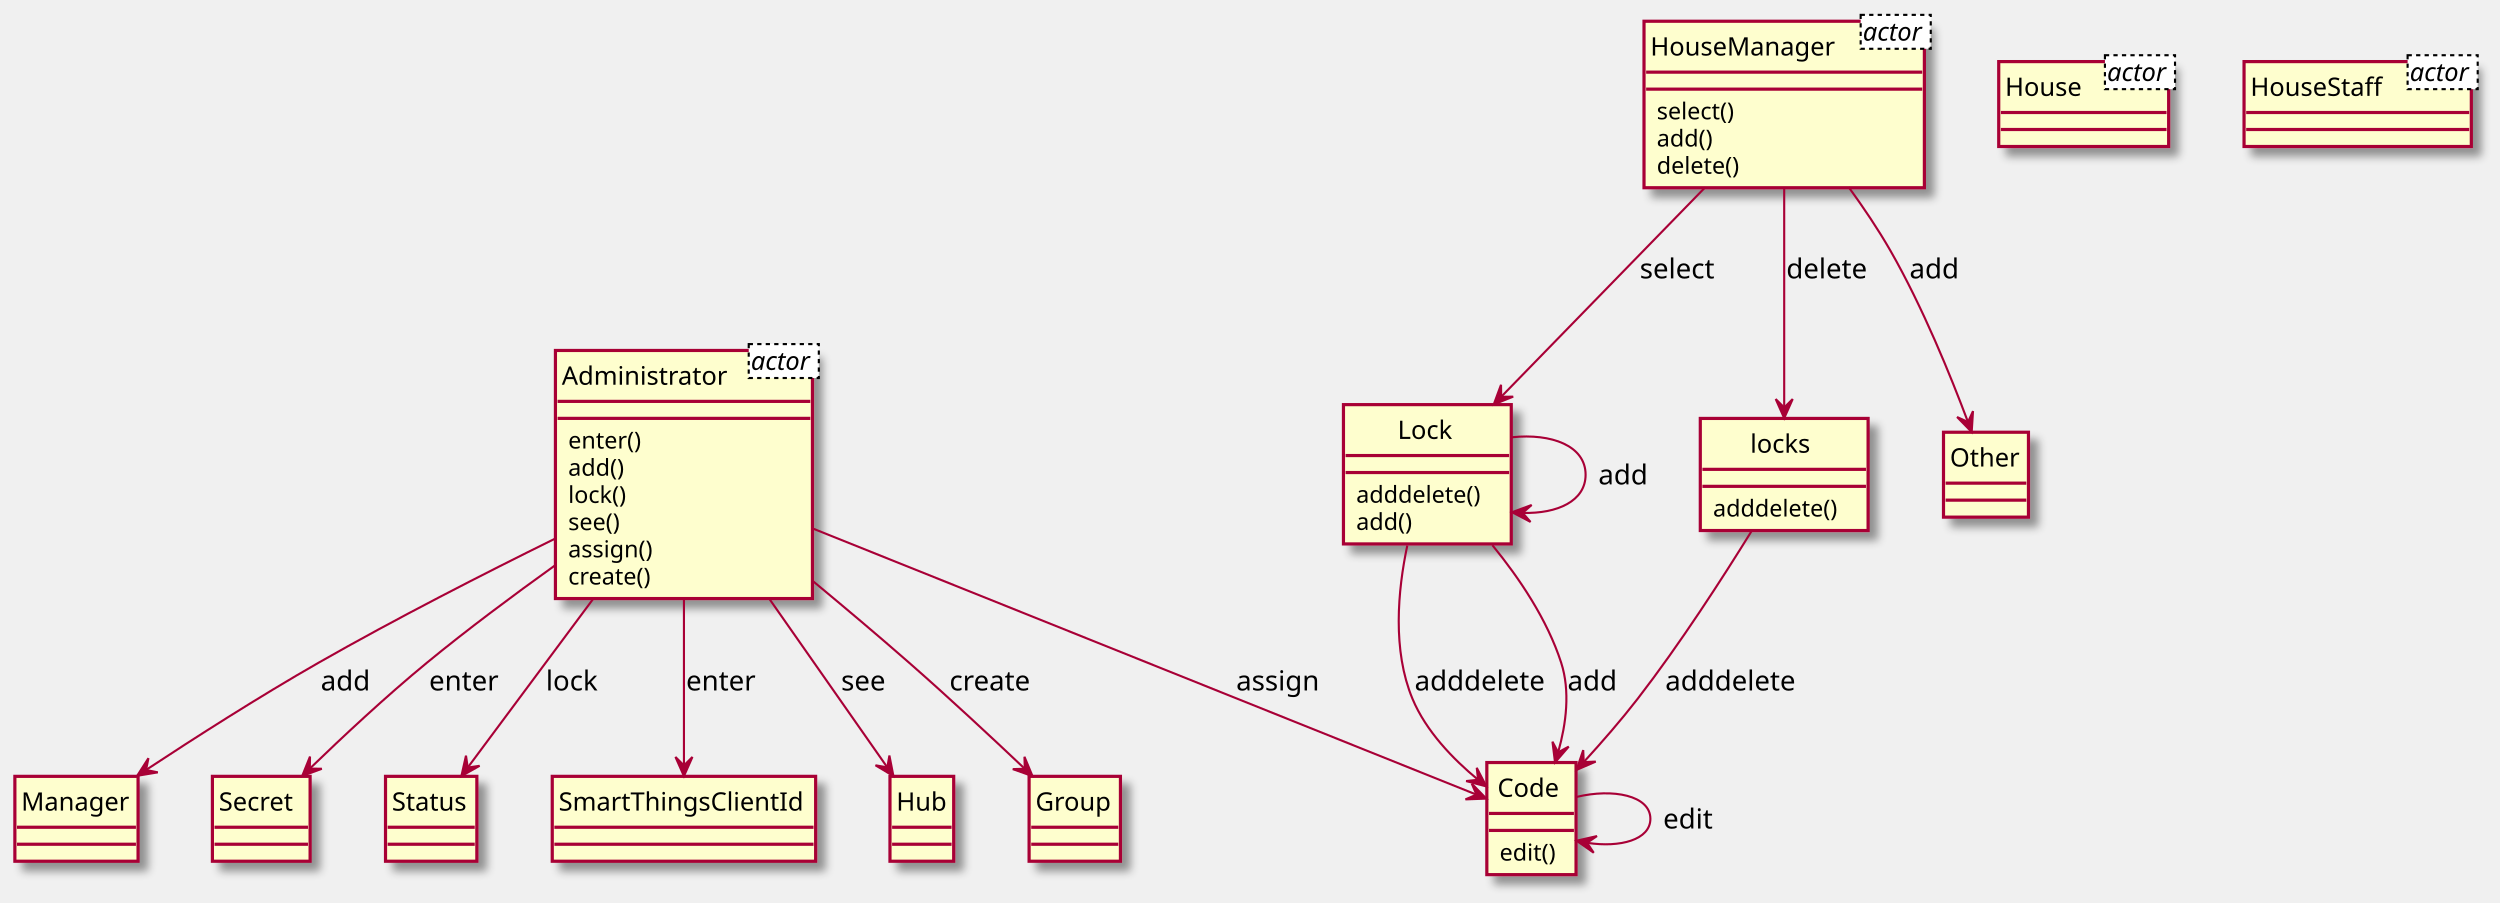
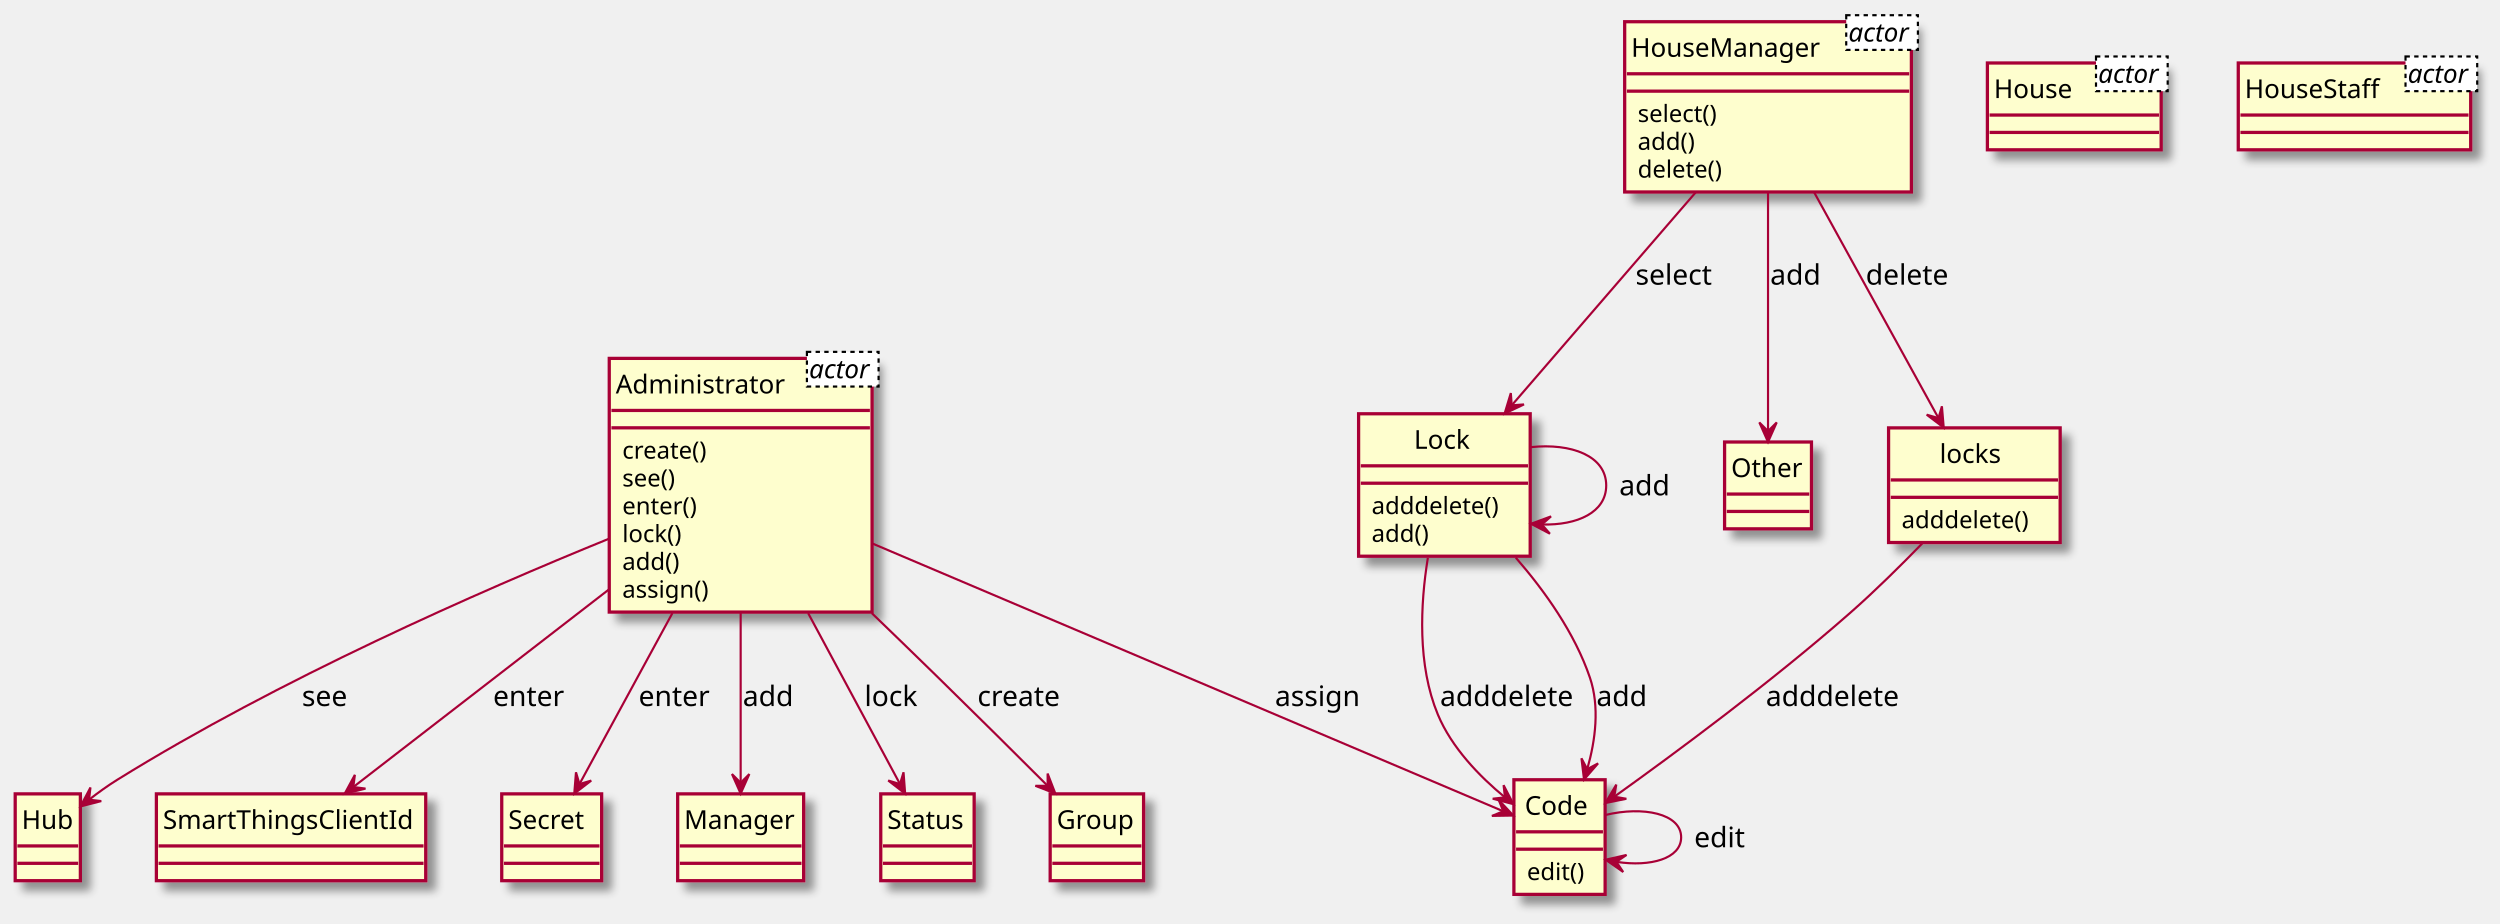
- <svg xmlns="http://www.w3.org/2000/svg" contentScriptType="application/ecmascript" contentStyleType="text/css" height="425px" preserveAspectRatio="none" style="width:1177px;height:425px;background:#FFFFFF;" version="1.1" viewBox="0 0 1177 425" width="1177px" zoomAndPan="magnify">
+ <svg xmlns="http://www.w3.org/2000/svg" contentScriptType="application/ecmascript" contentStyleType="text/css" height="425px" preserveAspectRatio="none" style="width:1151px;height:425px;background:#FFFFFF;" version="1.1" viewBox="0 0 1151 425" width="1151px" zoomAndPan="magnify">
  <defs>
-     <filter height="300%" id="f1aiddubmjbvpf" width="300%" x="-1" y="-1">
+     <filter height="300%" id="fv58nr7xwx0ih" width="300%" x="-1" y="-1">
      <feGaussianBlur result="blurOut" stdDeviation="2.0" />
      <feColorMatrix in="blurOut" result="blurOut2" type="matrix" values="0 0 0 0 0 0 0 0 0 0 0 0 0 0 0 0 0 0 .4 0" />
      <feOffset dx="4.0" dy="4.0" in="blurOut2" result="blurOut3" />
      <feBlend in="SourceGraphic" in2="blurOut3" mode="normal" />
    </filter>
  </defs>
  <g>
-     <rect codeLine="17" fill="#FEFECE" filter="url(#f1aiddubmjbvpf)" height="116.797" id="Administrator" style="stroke:#A80036;stroke-width:1.5;" width="121" x="261.5" y="165" />
-     <text fill="#000000" font-family="sans-serif" font-size="12" lengthAdjust="spacing" textLength="80" x="264.5" y="181.139">Administrator</text>
-     <rect fill="#FFFFFF" height="15.969" style="stroke:#000000;stroke-width:1.0;stroke-dasharray:2.0,2.0;" width="33" x="352.5" y="162" />
-     <text fill="#000000" font-family="sans-serif" font-size="12" font-style="italic" lengthAdjust="spacing" textLength="31" x="353.5" y="174.139">actor</text>
-     <line style="stroke:#A80036;stroke-width:1.5;" x1="262.5" x2="381.5" y1="188.969" y2="188.969" />
-     <line style="stroke:#A80036;stroke-width:1.5;" x1="262.5" x2="381.5" y1="196.969" y2="196.969" />
-     <text fill="#000000" font-family="sans-serif" font-size="11" lengthAdjust="spacing" textLength="39" x="267.5" y="211.179">enter()</text>
-     <text fill="#000000" font-family="sans-serif" font-size="11" lengthAdjust="spacing" textLength="29" x="267.5" y="223.984">add()</text>
-     <text fill="#000000" font-family="sans-serif" font-size="11" lengthAdjust="spacing" textLength="30" x="267.5" y="236.789">lock()</text>
-     <text fill="#000000" font-family="sans-serif" font-size="11" lengthAdjust="spacing" textLength="30" x="267.5" y="249.593">see()</text>
-     <text fill="#000000" font-family="sans-serif" font-size="11" lengthAdjust="spacing" textLength="44" x="267.5" y="262.398">assign()</text>
-     <text fill="#000000" font-family="sans-serif" font-size="11" lengthAdjust="spacing" textLength="45" x="267.5" y="275.203">create()</text>
-     <rect codeLine="34" fill="#FEFECE" filter="url(#f1aiddubmjbvpf)" height="78.383" id="HouseManager" style="stroke:#A80036;stroke-width:1.5;" width="132" x="774" y="10" />
-     <text fill="#000000" font-family="sans-serif" font-size="12" lengthAdjust="spacing" textLength="91" x="777" y="26.139">HouseManager</text>
-     <rect fill="#FFFFFF" height="15.969" style="stroke:#000000;stroke-width:1.0;stroke-dasharray:2.0,2.0;" width="33" x="876" y="7" />
-     <text fill="#000000" font-family="sans-serif" font-size="12" font-style="italic" lengthAdjust="spacing" textLength="31" x="877" y="19.139">actor</text>
-     <line style="stroke:#A80036;stroke-width:1.5;" x1="775" x2="905" y1="33.969" y2="33.969" />
-     <line style="stroke:#A80036;stroke-width:1.5;" x1="775" x2="905" y1="41.969" y2="41.969" />
-     <text fill="#000000" font-family="sans-serif" font-size="11" lengthAdjust="spacing" textLength="43" x="780" y="56.179">select()</text>
-     <text fill="#000000" font-family="sans-serif" font-size="11" lengthAdjust="spacing" textLength="29" x="780" y="68.984">add()</text>
-     <text fill="#000000" font-family="sans-serif" font-size="11" lengthAdjust="spacing" textLength="46" x="780" y="81.789">delete()</text>
-     <rect codeLine="6" fill="#FEFECE" filter="url(#f1aiddubmjbvpf)" height="39.969" id="House" style="stroke:#A80036;stroke-width:1.5;" width="80" x="941" y="29" />
-     <text fill="#000000" font-family="sans-serif" font-size="12" lengthAdjust="spacing" textLength="39" x="944" y="45.139">House</text>
-     <rect fill="#FFFFFF" height="15.969" style="stroke:#000000;stroke-width:1.0;stroke-dasharray:2.0,2.0;" width="33" x="991" y="26" />
-     <text fill="#000000" font-family="sans-serif" font-size="12" font-style="italic" lengthAdjust="spacing" textLength="31" x="992" y="38.139">actor</text>
-     <line style="stroke:#A80036;stroke-width:1.5;" x1="942" x2="1020" y1="52.969" y2="52.969" />
-     <line style="stroke:#A80036;stroke-width:1.5;" x1="942" x2="1020" y1="60.969" y2="60.969" />
-     <rect codeLine="8" fill="#FEFECE" filter="url(#f1aiddubmjbvpf)" height="39.969" id="HouseStaff" style="stroke:#A80036;stroke-width:1.5;" width="107" x="1056.5" y="29" />
-     <text fill="#000000" font-family="sans-serif" font-size="12" lengthAdjust="spacing" textLength="66" x="1059.5" y="45.139">HouseStaff</text>
-     <rect fill="#FFFFFF" height="15.969" style="stroke:#000000;stroke-width:1.0;stroke-dasharray:2.0,2.0;" width="33" x="1133.5" y="26" />
-     <text fill="#000000" font-family="sans-serif" font-size="12" font-style="italic" lengthAdjust="spacing" textLength="31" x="1134.5" y="38.139">actor</text>
-     <line style="stroke:#A80036;stroke-width:1.5;" x1="1057.5" x2="1162.5" y1="52.969" y2="52.969" />
-     <line style="stroke:#A80036;stroke-width:1.5;" x1="1057.5" x2="1162.5" y1="60.969" y2="60.969" />
-     <rect codeLine="10" fill="#FEFECE" filter="url(#f1aiddubmjbvpf)" height="65.578" id="Lock" style="stroke:#A80036;stroke-width:1.5;" width="79" x="632.5" y="190.5" />
-     <text fill="#000000" font-family="sans-serif" font-size="12" lengthAdjust="spacing" textLength="28" x="658" y="206.639">Lock</text>
-     <line style="stroke:#A80036;stroke-width:1.5;" x1="633.5" x2="710.5" y1="214.469" y2="214.469" />
-     <line style="stroke:#A80036;stroke-width:1.5;" x1="633.5" x2="710.5" y1="222.469" y2="222.469" />
-     <text fill="#000000" font-family="sans-serif" font-size="11" lengthAdjust="spacing" textLength="67" x="638.5" y="236.679">adddelete()</text>
-     <text fill="#000000" font-family="sans-serif" font-size="11" lengthAdjust="spacing" textLength="29" x="638.5" y="249.484">add()</text>
-     <rect codeLine="14" fill="#FEFECE" filter="url(#f1aiddubmjbvpf)" height="52.773" id="Code" style="stroke:#A80036;stroke-width:1.5;" width="42" x="700" y="359" />
-     <text fill="#000000" font-family="sans-serif" font-size="12" lengthAdjust="spacing" textLength="32" x="705" y="375.139">Code</text>
-     <line style="stroke:#A80036;stroke-width:1.5;" x1="701" x2="741" y1="382.969" y2="382.969" />
-     <line style="stroke:#A80036;stroke-width:1.5;" x1="701" x2="741" y1="390.969" y2="390.969" />
-     <text fill="#000000" font-family="sans-serif" font-size="11" lengthAdjust="spacing" textLength="30" x="706" y="405.179">edit()</text>
-     <rect codeLine="25" fill="#FEFECE" filter="url(#f1aiddubmjbvpf)" height="39.969" id="Manager" style="stroke:#A80036;stroke-width:1.5;" width="58" x="7" y="365.5" />
-     <text fill="#000000" font-family="sans-serif" font-size="12" lengthAdjust="spacing" textLength="52" x="10" y="381.639">Manager</text>
-     <line style="stroke:#A80036;stroke-width:1.5;" x1="8" x2="64" y1="389.469" y2="389.469" />
-     <line style="stroke:#A80036;stroke-width:1.5;" x1="8" x2="64" y1="397.469" y2="397.469" />
-     <rect codeLine="27" fill="#FEFECE" filter="url(#f1aiddubmjbvpf)" height="39.969" id="Secret" style="stroke:#A80036;stroke-width:1.5;" width="46" x="100" y="365.5" />
-     <text fill="#000000" font-family="sans-serif" font-size="12" lengthAdjust="spacing" textLength="40" x="103" y="381.639">Secret</text>
-     <line style="stroke:#A80036;stroke-width:1.5;" x1="101" x2="145" y1="389.469" y2="389.469" />
-     <line style="stroke:#A80036;stroke-width:1.5;" x1="101" x2="145" y1="397.469" y2="397.469" />
-     <rect codeLine="29" fill="#FEFECE" filter="url(#f1aiddubmjbvpf)" height="52.773" id="locks" style="stroke:#A80036;stroke-width:1.5;" width="79" x="800.5" y="197" />
-     <text fill="#000000" font-family="sans-serif" font-size="12" lengthAdjust="spacing" textLength="32" x="824" y="213.139">locks</text>
-     <line style="stroke:#A80036;stroke-width:1.5;" x1="801.5" x2="878.5" y1="220.969" y2="220.969" />
-     <line style="stroke:#A80036;stroke-width:1.5;" x1="801.5" x2="878.5" y1="228.969" y2="228.969" />
-     <text fill="#000000" font-family="sans-serif" font-size="11" lengthAdjust="spacing" textLength="67" x="806.5" y="243.179">adddelete()</text>
-     <rect codeLine="32" fill="#FEFECE" filter="url(#f1aiddubmjbvpf)" height="39.969" id="Status" style="stroke:#A80036;stroke-width:1.5;" width="43" x="181.5" y="365.5" />
-     <text fill="#000000" font-family="sans-serif" font-size="12" lengthAdjust="spacing" textLength="37" x="184.5" y="381.639">Status</text>
-     <line style="stroke:#A80036;stroke-width:1.5;" x1="182.5" x2="223.5" y1="389.469" y2="389.469" />
-     <line style="stroke:#A80036;stroke-width:1.5;" x1="182.5" x2="223.5" y1="397.469" y2="397.469" />
-     <rect codeLine="39" fill="#FEFECE" filter="url(#f1aiddubmjbvpf)" height="39.969" id="Other" style="stroke:#A80036;stroke-width:1.5;" width="40" x="915" y="203.5" />
-     <text fill="#000000" font-family="sans-serif" font-size="12" lengthAdjust="spacing" textLength="34" x="918" y="219.639">Other</text>
-     <line style="stroke:#A80036;stroke-width:1.5;" x1="916" x2="954" y1="227.469" y2="227.469" />
-     <line style="stroke:#A80036;stroke-width:1.5;" x1="916" x2="954" y1="235.469" y2="235.469" />
-     <rect codeLine="41" fill="#FEFECE" filter="url(#f1aiddubmjbvpf)" height="39.969" id="SmartThingsClientId" style="stroke:#A80036;stroke-width:1.5;" width="124" x="260" y="365.5" />
-     <text fill="#000000" font-family="sans-serif" font-size="12" lengthAdjust="spacing" textLength="118" x="263" y="381.639">SmartThingsClientId</text>
-     <line style="stroke:#A80036;stroke-width:1.5;" x1="261" x2="383" y1="389.469" y2="389.469" />
-     <line style="stroke:#A80036;stroke-width:1.5;" x1="261" x2="383" y1="397.469" y2="397.469" />
-     <rect codeLine="43" fill="#FEFECE" filter="url(#f1aiddubmjbvpf)" height="39.969" id="Hub" style="stroke:#A80036;stroke-width:1.5;" width="30" x="419" y="365.5" />
-     <text fill="#000000" font-family="sans-serif" font-size="12" lengthAdjust="spacing" textLength="24" x="422" y="381.639">Hub</text>
-     <line style="stroke:#A80036;stroke-width:1.5;" x1="420" x2="448" y1="389.469" y2="389.469" />
-     <line style="stroke:#A80036;stroke-width:1.5;" x1="420" x2="448" y1="397.469" y2="397.469" />
-     <rect codeLine="45" fill="#FEFECE" filter="url(#f1aiddubmjbvpf)" height="39.969" id="Group" style="stroke:#A80036;stroke-width:1.5;" width="43" x="484.5" y="365.5" />
-     <text fill="#000000" font-family="sans-serif" font-size="12" lengthAdjust="spacing" textLength="37" x="487.5" y="381.639">Group</text>
-     <line style="stroke:#A80036;stroke-width:1.5;" x1="485.5" x2="526.5" y1="389.469" y2="389.469" />
-     <line style="stroke:#A80036;stroke-width:1.5;" x1="485.5" x2="526.5" y1="397.469" y2="397.469" />
-     <path codeLine="47" d="M824.57,250.145 C811.214,271.763 790.954,303.207 771,329 C763.223,339.053 754.073,349.542 745.741,358.661 " fill="none" id="locks-to-Code" style="stroke:#A80036;stroke-width:1.0;" />
-     <polygon fill="#A80036" points="742.227,362.479,751.265,358.566,745.613,358.8,745.379,353.148,742.227,362.479" style="stroke:#A80036;stroke-width:1.0;" />
-     <text fill="#000000" font-family="sans-serif" font-size="13" lengthAdjust="spacing" textLength="64" x="784" y="325.067">adddelete</text>
-     <path codeLine="48" d="M261.151,253.681 C227.9,270.068 186.228,291.328 150,312 C122.116,327.911 91.46,347.533 68.968,362.35 " fill="none" id="Administrator-to-Manager" style="stroke:#A80036;stroke-width:1.0;" />
-     <polygon fill="#A80036" points="64.581,365.246,74.296,363.625,68.754,362.491,69.887,356.949,64.581,365.246" style="stroke:#A80036;stroke-width:1.0;" />
-     <text fill="#000000" font-family="sans-serif" font-size="13" lengthAdjust="spacing" textLength="24" x="151" y="325.067">add</text>
-     <path codeLine="49" d="M362.435,282.264 C381.505,309.507 403.191,340.487 417.644,361.135 " fill="none" id="Administrator-to-Hub" style="stroke:#A80036;stroke-width:1.0;" />
-     <polygon fill="#A80036" points="420.615,365.379,418.732,355.712,417.748,361.283,412.178,360.299,420.615,365.379" style="stroke:#A80036;stroke-width:1.0;" />
-     <text fill="#000000" font-family="sans-serif" font-size="13" lengthAdjust="spacing" textLength="23" x="396" y="325.067">see</text>
-     <path codeLine="50" d="M802.715,88.283 C774.128,117.636 734.957,157.857 706.965,186.599 " fill="none" id="HouseManager-to-Lock" style="stroke:#A80036;stroke-width:1.0;" />
-     <polygon fill="#A80036" points="703.264,190.398,712.409,186.742,706.753,186.816,706.678,181.16,703.264,190.398" style="stroke:#A80036;stroke-width:1.0;" />
-     <text fill="#000000" font-family="sans-serif" font-size="13" lengthAdjust="spacing" textLength="38" x="772" y="131.067">select</text>
-     <path codeLine="51" d="M742.26,375.188 C759.354,371.062 777,374.5 777,385.5 C777,395.383 762.756,399.161 747.466,396.835 " fill="none" id="Code-to-Code" style="stroke:#A80036;stroke-width:1.0;" />
-     <polygon fill="#A80036" points="742.26,395.812,750.321,401.471,747.166,396.775,751.862,393.621,742.26,395.812" style="stroke:#A80036;stroke-width:1.0;" />
-     <text fill="#000000" font-family="sans-serif" font-size="13" lengthAdjust="spacing" textLength="24" x="783" y="390.067">edit</text>
-     <path codeLine="52" d="M279.038,282.264 C258.776,309.507 235.735,340.487 220.378,361.135 " fill="none" id="Administrator-to-Status" style="stroke:#A80036;stroke-width:1.0;" />
-     <polygon fill="#A80036" points="217.221,365.379,225.802,360.545,220.205,361.367,219.383,355.77,217.221,365.379" style="stroke:#A80036;stroke-width:1.0;" />
-     <text fill="#000000" font-family="sans-serif" font-size="13" lengthAdjust="spacing" textLength="25" x="257" y="325.067">lock</text>
-     <path codeLine="53" d="M662.556,256.812 C658.056,278.109 655.485,306.175 665,329 C671.34,344.211 684.102,357.389 695.844,367.083 " fill="none" id="Lock-to-Code" style="stroke:#A80036;stroke-width:1.0;" />
-     <polygon fill="#A80036" points="699.776,370.235,695.255,361.485,695.875,367.108,690.252,367.727,699.776,370.235" style="stroke:#A80036;stroke-width:1.0;" />
-     <text fill="#000000" font-family="sans-serif" font-size="13" lengthAdjust="spacing" textLength="64" x="666" y="325.067">adddelete</text>
-     <path codeLine="59" d="M702.601,256.653 C715.24,272.118 728.449,291.691 735,312 C739.343,325.463 737.34,340.791 733.655,353.874 " fill="none" id="Lock-to-Code-1" style="stroke:#A80036;stroke-width:1.0;" />
-     <polygon fill="#A80036" points="732.11,358.956,738.556,351.51,733.565,354.173,730.902,349.182,732.11,358.956" style="stroke:#A80036;stroke-width:1.0;" />
-     <text fill="#000000" font-family="sans-serif" font-size="13" lengthAdjust="spacing" textLength="24" x="738" y="325.067">add</text>
-     <path codeLine="54" d="M382.6,248.801 C471.2,284.329 632.361,348.956 695.064,374.1 " fill="none" id="Administrator-to-Code" style="stroke:#A80036;stroke-width:1.0;" />
-     <polygon fill="#A80036" points="699.762,375.983,692.896,368.922,695.121,374.123,689.92,376.348,699.762,375.983" style="stroke:#A80036;stroke-width:1.0;" />
-     <text fill="#000000" font-family="sans-serif" font-size="13" lengthAdjust="spacing" textLength="41" x="582" y="325.067">assign</text>
-     <path codeLine="55" d="M261.207,266.25 C241.604,280.292 220.034,296.371 201,312 C181.769,327.791 161.199,347.018 146.013,361.703 " fill="none" id="Administrator-to-Secret" style="stroke:#A80036;stroke-width:1.0;" />
-     <polygon fill="#A80036" points="142.273,365.334,151.517,361.935,145.861,361.851,145.945,356.195,142.273,365.334" style="stroke:#A80036;stroke-width:1.0;" />
-     <text fill="#000000" font-family="sans-serif" font-size="13" lengthAdjust="spacing" textLength="34" x="202" y="325.067">enter</text>
-     <path codeLine="56" d="M711.856,205.856 C730.346,203.931 746.5,209.812 746.5,223.5 C746.5,235.904 733.233,241.897 716.984,241.48 " fill="none" id="Lock-to-Lock" style="stroke:#A80036;stroke-width:1.0;" />
-     <polygon fill="#A80036" points="711.856,241.144,720.575,245.724,716.845,241.471,721.098,237.741,711.856,241.144" style="stroke:#A80036;stroke-width:1.0;" />
-     <text fill="#000000" font-family="sans-serif" font-size="13" lengthAdjust="spacing" textLength="24" x="752.5" y="228.067">add</text>
-     <path codeLine="57" d="M840,88.283 C840,119.399 840,162.728 840,191.649 " fill="none" id="HouseManager-to-locks" style="stroke:#A80036;stroke-width:1.0;" />
-     <polygon fill="#A80036" points="840,196.876,844,187.876,840,191.876,836,187.876,840,196.876" style="stroke:#A80036;stroke-width:1.0;" />
-     <text fill="#000000" font-family="sans-serif" font-size="13" lengthAdjust="spacing" textLength="40" x="841" y="131.067">delete</text>
-     <path codeLine="58" d="M382.777,273.637 C397.708,285.991 413.552,299.341 428,312 C446.588,328.286 467.031,347.331 482.323,361.814 " fill="none" id="Administrator-to-Group" style="stroke:#A80036;stroke-width:1.0;" />
-     <polygon fill="#A80036" points="486.096,365.393,482.32,356.297,482.469,361.952,476.814,362.1,486.096,365.393" style="stroke:#A80036;stroke-width:1.0;" />
-     <text fill="#000000" font-family="sans-serif" font-size="13" lengthAdjust="spacing" textLength="41" x="447" y="325.067">create</text>
-     <path codeLine="60" d="M322,282.264 C322,309.165 322,339.71 322,360.353 " fill="none" id="Administrator-to-SmartThingsClientId" style="stroke:#A80036;stroke-width:1.0;" />
-     <polygon fill="#A80036" points="322,365.379,326,356.379,322,360.379,318,356.379,322,365.379" style="stroke:#A80036;stroke-width:1.0;" />
-     <text fill="#000000" font-family="sans-serif" font-size="13" lengthAdjust="spacing" textLength="34" x="323" y="325.067">enter</text>
-     <path codeLine="61" d="M870.4,88.165 C877.28,97.635 884.245,107.956 890,118 C905.156,144.45 918.392,176.987 926.516,198.66 " fill="none" id="HouseManager-to-Other" style="stroke:#A80036;stroke-width:1.0;" />
-     <polygon fill="#A80036" points="928.27,203.383,928.888,193.554,926.53,198.696,921.388,196.338,928.27,203.383" style="stroke:#A80036;stroke-width:1.0;" />
-     <text fill="#000000" font-family="sans-serif" font-size="13" lengthAdjust="spacing" textLength="24" x="899" y="131.067">add</text>
+     <rect codeLine="10" fill="#FEFECE" filter="url(#fv58nr7xwx0ih)" height="116.797" id="Administrator" style="stroke:#A80036;stroke-width:1.5;" width="121" x="280.5" y="165" />
+     <text fill="#000000" font-family="sans-serif" font-size="12" lengthAdjust="spacing" textLength="80" x="283.5" y="181.139">Administrator</text>
+     <rect fill="#FFFFFF" height="15.969" style="stroke:#000000;stroke-width:1.0;stroke-dasharray:2.0,2.0;" width="33" x="371.5" y="162" />
+     <text fill="#000000" font-family="sans-serif" font-size="12" font-style="italic" lengthAdjust="spacing" textLength="31" x="372.5" y="174.139">actor</text>
+     <line style="stroke:#A80036;stroke-width:1.5;" x1="281.5" x2="400.5" y1="188.969" y2="188.969" />
+     <line style="stroke:#A80036;stroke-width:1.5;" x1="281.5" x2="400.5" y1="196.969" y2="196.969" />
+     <text fill="#000000" font-family="sans-serif" font-size="11" lengthAdjust="spacing" textLength="45" x="286.5" y="211.179">create()</text>
+     <text fill="#000000" font-family="sans-serif" font-size="11" lengthAdjust="spacing" textLength="30" x="286.5" y="223.984">see()</text>
+     <text fill="#000000" font-family="sans-serif" font-size="11" lengthAdjust="spacing" textLength="39" x="286.5" y="236.789">enter()</text>
+     <text fill="#000000" font-family="sans-serif" font-size="11" lengthAdjust="spacing" textLength="30" x="286.5" y="249.593">lock()</text>
+     <text fill="#000000" font-family="sans-serif" font-size="11" lengthAdjust="spacing" textLength="29" x="286.5" y="262.398">add()</text>
+     <text fill="#000000" font-family="sans-serif" font-size="11" lengthAdjust="spacing" textLength="44" x="286.5" y="275.203">assign()</text>
+     <rect codeLine="23" fill="#FEFECE" filter="url(#fv58nr7xwx0ih)" height="78.383" id="HouseManager" style="stroke:#A80036;stroke-width:1.5;" width="132" x="748" y="10" />
+     <text fill="#000000" font-family="sans-serif" font-size="12" lengthAdjust="spacing" textLength="91" x="751" y="26.139">HouseManager</text>
+     <rect fill="#FFFFFF" height="15.969" style="stroke:#000000;stroke-width:1.0;stroke-dasharray:2.0,2.0;" width="33" x="850" y="7" />
+     <text fill="#000000" font-family="sans-serif" font-size="12" font-style="italic" lengthAdjust="spacing" textLength="31" x="851" y="19.139">actor</text>
+     <line style="stroke:#A80036;stroke-width:1.5;" x1="749" x2="879" y1="33.969" y2="33.969" />
+     <line style="stroke:#A80036;stroke-width:1.5;" x1="749" x2="879" y1="41.969" y2="41.969" />
+     <text fill="#000000" font-family="sans-serif" font-size="11" lengthAdjust="spacing" textLength="43" x="754" y="56.179">select()</text>
+     <text fill="#000000" font-family="sans-serif" font-size="11" lengthAdjust="spacing" textLength="29" x="754" y="68.984">add()</text>
+     <text fill="#000000" font-family="sans-serif" font-size="11" lengthAdjust="spacing" textLength="46" x="754" y="81.789">delete()</text>
+     <rect codeLine="6" fill="#FEFECE" filter="url(#fv58nr7xwx0ih)" height="39.969" id="House" style="stroke:#A80036;stroke-width:1.5;" width="80" x="915" y="29" />
+     <text fill="#000000" font-family="sans-serif" font-size="12" lengthAdjust="spacing" textLength="39" x="918" y="45.139">House</text>
+     <rect fill="#FFFFFF" height="15.969" style="stroke:#000000;stroke-width:1.0;stroke-dasharray:2.0,2.0;" width="33" x="965" y="26" />
+     <text fill="#000000" font-family="sans-serif" font-size="12" font-style="italic" lengthAdjust="spacing" textLength="31" x="966" y="38.139">actor</text>
+     <line style="stroke:#A80036;stroke-width:1.5;" x1="916" x2="994" y1="52.969" y2="52.969" />
+     <line style="stroke:#A80036;stroke-width:1.5;" x1="916" x2="994" y1="60.969" y2="60.969" />
+     <rect codeLine="8" fill="#FEFECE" filter="url(#fv58nr7xwx0ih)" height="39.969" id="HouseStaff" style="stroke:#A80036;stroke-width:1.5;" width="107" x="1030.5" y="29" />
+     <text fill="#000000" font-family="sans-serif" font-size="12" lengthAdjust="spacing" textLength="66" x="1033.5" y="45.139">HouseStaff</text>
+     <rect fill="#FFFFFF" height="15.969" style="stroke:#000000;stroke-width:1.0;stroke-dasharray:2.0,2.0;" width="33" x="1107.5" y="26" />
+     <text fill="#000000" font-family="sans-serif" font-size="12" font-style="italic" lengthAdjust="spacing" textLength="31" x="1108.5" y="38.139">actor</text>
+     <line style="stroke:#A80036;stroke-width:1.5;" x1="1031.5" x2="1136.5" y1="52.969" y2="52.969" />
+     <line style="stroke:#A80036;stroke-width:1.5;" x1="1031.5" x2="1136.5" y1="60.969" y2="60.969" />
+     <rect codeLine="18" fill="#FEFECE" filter="url(#fv58nr7xwx0ih)" height="39.969" id="Hub" style="stroke:#A80036;stroke-width:1.5;" width="30" x="7" y="365.5" />
+     <text fill="#000000" font-family="sans-serif" font-size="12" lengthAdjust="spacing" textLength="24" x="10" y="381.639">Hub</text>
+     <line style="stroke:#A80036;stroke-width:1.5;" x1="8" x2="36" y1="389.469" y2="389.469" />
+     <line style="stroke:#A80036;stroke-width:1.5;" x1="8" x2="36" y1="397.469" y2="397.469" />
+     <rect codeLine="20" fill="#FEFECE" filter="url(#fv58nr7xwx0ih)" height="52.773" id="Code" style="stroke:#A80036;stroke-width:1.5;" width="42" x="697" y="359" />
+     <text fill="#000000" font-family="sans-serif" font-size="12" lengthAdjust="spacing" textLength="32" x="702" y="375.139">Code</text>
+     <line style="stroke:#A80036;stroke-width:1.5;" x1="698" x2="738" y1="382.969" y2="382.969" />
+     <line style="stroke:#A80036;stroke-width:1.5;" x1="698" x2="738" y1="390.969" y2="390.969" />
+     <text fill="#000000" font-family="sans-serif" font-size="11" lengthAdjust="spacing" textLength="30" x="703" y="405.179">edit()</text>
+     <rect codeLine="28" fill="#FEFECE" filter="url(#fv58nr7xwx0ih)" height="65.578" id="Lock" style="stroke:#A80036;stroke-width:1.5;" width="79" x="625.5" y="190.5" />
+     <text fill="#000000" font-family="sans-serif" font-size="12" lengthAdjust="spacing" textLength="28" x="651" y="206.639">Lock</text>
+     <line style="stroke:#A80036;stroke-width:1.5;" x1="626.5" x2="703.5" y1="214.469" y2="214.469" />
+     <line style="stroke:#A80036;stroke-width:1.5;" x1="626.5" x2="703.5" y1="222.469" y2="222.469" />
+     <text fill="#000000" font-family="sans-serif" font-size="11" lengthAdjust="spacing" textLength="67" x="631.5" y="236.679">adddelete()</text>
+     <text fill="#000000" font-family="sans-serif" font-size="11" lengthAdjust="spacing" textLength="29" x="631.5" y="249.484">add()</text>
+     <rect codeLine="32" fill="#FEFECE" filter="url(#fv58nr7xwx0ih)" height="39.969" id="SmartThingsClientId" style="stroke:#A80036;stroke-width:1.5;" width="124" x="72" y="365.5" />
+     <text fill="#000000" font-family="sans-serif" font-size="12" lengthAdjust="spacing" textLength="118" x="75" y="381.639">SmartThingsClientId</text>
+     <line style="stroke:#A80036;stroke-width:1.5;" x1="73" x2="195" y1="389.469" y2="389.469" />
+     <line style="stroke:#A80036;stroke-width:1.5;" x1="73" x2="195" y1="397.469" y2="397.469" />
+     <rect codeLine="34" fill="#FEFECE" filter="url(#fv58nr7xwx0ih)" height="39.969" id="Secret" style="stroke:#A80036;stroke-width:1.5;" width="46" x="231" y="365.5" />
+     <text fill="#000000" font-family="sans-serif" font-size="12" lengthAdjust="spacing" textLength="40" x="234" y="381.639">Secret</text>
+     <line style="stroke:#A80036;stroke-width:1.5;" x1="232" x2="276" y1="389.469" y2="389.469" />
+     <line style="stroke:#A80036;stroke-width:1.5;" x1="232" x2="276" y1="397.469" y2="397.469" />
+     <rect codeLine="36" fill="#FEFECE" filter="url(#fv58nr7xwx0ih)" height="39.969" id="Other" style="stroke:#A80036;stroke-width:1.5;" width="40" x="794" y="203.5" />
+     <text fill="#000000" font-family="sans-serif" font-size="12" lengthAdjust="spacing" textLength="34" x="797" y="219.639">Other</text>
+     <line style="stroke:#A80036;stroke-width:1.5;" x1="795" x2="833" y1="227.469" y2="227.469" />
+     <line style="stroke:#A80036;stroke-width:1.5;" x1="795" x2="833" y1="235.469" y2="235.469" />
+     <rect codeLine="38" fill="#FEFECE" filter="url(#fv58nr7xwx0ih)" height="52.773" id="locks" style="stroke:#A80036;stroke-width:1.5;" width="79" x="869.5" y="197" />
+     <text fill="#000000" font-family="sans-serif" font-size="12" lengthAdjust="spacing" textLength="32" x="893" y="213.139">locks</text>
+     <line style="stroke:#A80036;stroke-width:1.5;" x1="870.5" x2="947.5" y1="220.969" y2="220.969" />
+     <line style="stroke:#A80036;stroke-width:1.5;" x1="870.5" x2="947.5" y1="228.969" y2="228.969" />
+     <text fill="#000000" font-family="sans-serif" font-size="11" lengthAdjust="spacing" textLength="67" x="875.5" y="243.179">adddelete()</text>
+     <rect codeLine="41" fill="#FEFECE" filter="url(#fv58nr7xwx0ih)" height="39.969" id="Manager" style="stroke:#A80036;stroke-width:1.5;" width="58" x="312" y="365.5" />
+     <text fill="#000000" font-family="sans-serif" font-size="12" lengthAdjust="spacing" textLength="52" x="315" y="381.639">Manager</text>
+     <line style="stroke:#A80036;stroke-width:1.5;" x1="313" x2="369" y1="389.469" y2="389.469" />
+     <line style="stroke:#A80036;stroke-width:1.5;" x1="313" x2="369" y1="397.469" y2="397.469" />
+     <rect codeLine="43" fill="#FEFECE" filter="url(#fv58nr7xwx0ih)" height="39.969" id="Status" style="stroke:#A80036;stroke-width:1.5;" width="43" x="405.5" y="365.5" />
+     <text fill="#000000" font-family="sans-serif" font-size="12" lengthAdjust="spacing" textLength="37" x="408.5" y="381.639">Status</text>
+     <line style="stroke:#A80036;stroke-width:1.5;" x1="406.5" x2="447.5" y1="389.469" y2="389.469" />
+     <line style="stroke:#A80036;stroke-width:1.5;" x1="406.5" x2="447.5" y1="397.469" y2="397.469" />
+     <rect codeLine="45" fill="#FEFECE" filter="url(#fv58nr7xwx0ih)" height="39.969" id="Group" style="stroke:#A80036;stroke-width:1.5;" width="43" x="483.5" y="365.5" />
+     <text fill="#000000" font-family="sans-serif" font-size="12" lengthAdjust="spacing" textLength="37" x="486.5" y="381.639">Group</text>
+     <line style="stroke:#A80036;stroke-width:1.5;" x1="484.5" x2="525.5" y1="389.469" y2="389.469" />
+     <line style="stroke:#A80036;stroke-width:1.5;" x1="484.5" x2="525.5" y1="397.469" y2="397.469" />
+     <path codeLine="47" d="M657.38,256.839 C653.943,278.148 652.503,306.216 662,329 C668.34,344.211 681.102,357.389 692.844,367.083 " fill="none" id="Lock-to-Code" style="stroke:#A80036;stroke-width:1.0;" />
+     <polygon fill="#A80036" points="696.776,370.235,692.255,361.485,692.875,367.108,687.252,367.727,696.776,370.235" style="stroke:#A80036;stroke-width:1.0;" />
+     <text fill="#000000" font-family="sans-serif" font-size="13" lengthAdjust="spacing" textLength="64" x="663" y="325.067">adddelete</text>
+     <path codeLine="58" d="M697.866,256.738 C711.193,272.076 725.061,291.524 732,312 C736.54,325.398 734.565,340.717 730.848,353.811 " fill="none" id="Lock-to-Code-1" style="stroke:#A80036;stroke-width:1.0;" />
+     <polygon fill="#A80036" points="729.286,358.898,735.75,351.468,730.753,354.118,728.103,349.12,729.286,358.898" style="stroke:#A80036;stroke-width:1.0;" />
+     <text fill="#000000" font-family="sans-serif" font-size="13" lengthAdjust="spacing" textLength="24" x="735" y="325.067">add</text>
+     <path codeLine="48" d="M885.027,250.167 C875.104,260.392 863.294,272.067 852,282 C815.883,313.765 770.964,346.954 743.396,366.67 " fill="none" id="locks-to-Code" style="stroke:#A80036;stroke-width:1.0;" />
+     <polygon fill="#A80036" points="739.125,369.716,748.775,367.747,743.196,366.813,744.13,361.234,739.125,369.716" style="stroke:#A80036;stroke-width:1.0;" />
+     <text fill="#000000" font-family="sans-serif" font-size="13" lengthAdjust="spacing" textLength="64" x="813" y="325.067">adddelete</text>
+     <path codeLine="49" d="M704.856,205.856 C723.346,203.931 739.5,209.812 739.5,223.5 C739.5,235.904 726.233,241.897 709.984,241.48 " fill="none" id="Lock-to-Lock" style="stroke:#A80036;stroke-width:1.0;" />
+     <polygon fill="#A80036" points="704.856,241.144,713.575,245.724,709.845,241.471,714.098,237.741,704.856,241.144" style="stroke:#A80036;stroke-width:1.0;" />
+     <text fill="#000000" font-family="sans-serif" font-size="13" lengthAdjust="spacing" textLength="24" x="745.5" y="228.067">add</text>
+     <path codeLine="50" d="M309.591,282.264 C294.84,309.393 278.073,340.228 266.846,360.875 " fill="none" id="Administrator-to-Secret" style="stroke:#A80036;stroke-width:1.0;" />
+     <polygon fill="#A80036" points="264.397,365.379,272.21,359.383,266.786,360.986,265.182,355.562,264.397,365.379" style="stroke:#A80036;stroke-width:1.0;" />
+     <text fill="#000000" font-family="sans-serif" font-size="13" lengthAdjust="spacing" textLength="34" x="294" y="325.067">enter</text>
+     <path codeLine="51" d="M780.932,88.283 C755.578,117.636 720.837,157.857 696.011,186.599 " fill="none" id="HouseManager-to-Lock" style="stroke:#A80036;stroke-width:1.0;" />
+     <polygon fill="#A80036" points="692.728,190.398,701.637,186.2,695.995,186.613,695.582,180.972,692.728,190.398" style="stroke:#A80036;stroke-width:1.0;" />
+     <text fill="#000000" font-family="sans-serif" font-size="13" lengthAdjust="spacing" textLength="38" x="753" y="131.067">select</text>
+     <path codeLine="52" d="M401.34,282.255 C411.599,292.15 422.125,302.35 432,312 C448.959,328.572 467.959,347.453 482.323,361.791 " fill="none" id="Administrator-to-Group" style="stroke:#A80036;stroke-width:1.0;" />
+     <polygon fill="#A80036" points="485.871,365.334,482.329,356.144,482.333,361.801,476.676,361.805,485.871,365.334" style="stroke:#A80036;stroke-width:1.0;" />
+     <text fill="#000000" font-family="sans-serif" font-size="13" lengthAdjust="spacing" textLength="41" x="450" y="325.067">create</text>
+     <path codeLine="53" d="M280.347,248.037 C220.753,272.275 128.218,312.929 54,359 C49.654,361.697 45.222,364.895 41.095,368.097 " fill="none" id="Administrator-to-Hub" style="stroke:#A80036;stroke-width:1.0;" />
+     <polygon fill="#A80036" points="37.085,371.283,46.62,368.817,41,368.173,41.644,362.553,37.085,371.283" style="stroke:#A80036;stroke-width:1.0;" />
+     <text fill="#000000" font-family="sans-serif" font-size="13" lengthAdjust="spacing" textLength="23" x="139" y="325.067">see</text>
+     <path codeLine="54" d="M739.26,375.188 C756.354,371.062 774,374.5 774,385.5 C774,395.383 759.756,399.161 744.466,396.835 " fill="none" id="Code-to-Code" style="stroke:#A80036;stroke-width:1.0;" />
+     <polygon fill="#A80036" points="739.26,395.812,747.321,401.471,744.166,396.775,748.862,393.621,739.26,395.812" style="stroke:#A80036;stroke-width:1.0;" />
+     <text fill="#000000" font-family="sans-serif" font-size="13" lengthAdjust="spacing" textLength="24" x="780" y="390.067">edit</text>
+     <path codeLine="55" d="M341,282.264 C341,309.165 341,339.71 341,360.353 " fill="none" id="Administrator-to-Manager" style="stroke:#A80036;stroke-width:1.0;" />
+     <polygon fill="#A80036" points="341,365.379,345,356.379,341,360.379,337,356.379,341,365.379" style="stroke:#A80036;stroke-width:1.0;" />
+     <text fill="#000000" font-family="sans-serif" font-size="13" lengthAdjust="spacing" textLength="24" x="342" y="325.067">add</text>
+     <path codeLine="56" d="M814,88.283 C814,121.922 814,169.835 814,198.386 " fill="none" id="HouseManager-to-Other" style="stroke:#A80036;stroke-width:1.0;" />
+     <polygon fill="#A80036" points="814,203.484,818,194.484,814,198.484,810,194.484,814,203.484" style="stroke:#A80036;stroke-width:1.0;" />
+     <text fill="#000000" font-family="sans-serif" font-size="13" lengthAdjust="spacing" textLength="24" x="815" y="131.067">add</text>
+     <path codeLine="57" d="M280.292,271.424 C241.474,301.428 192.909,338.966 162.665,362.344 " fill="none" id="Administrator-to-SmartThingsClientId" style="stroke:#A80036;stroke-width:1.0;" />
+     <polygon fill="#A80036" points="158.704,365.405,168.271,363.067,162.66,362.348,163.38,356.737,158.704,365.405" style="stroke:#A80036;stroke-width:1.0;" />
+     <text fill="#000000" font-family="sans-serif" font-size="13" lengthAdjust="spacing" textLength="34" x="227" y="325.067">enter</text>
+     <path codeLine="59" d="M401.572,250.207 C485.184,285.692 632.379,348.162 691.915,373.43 " fill="none" id="Administrator-to-Code" style="stroke:#A80036;stroke-width:1.0;" />
+     <polygon fill="#A80036" points="696.725,375.471,690.002,368.273,692.122,373.518,686.878,375.638,696.725,375.471" style="stroke:#A80036;stroke-width:1.0;" />
+     <text fill="#000000" font-family="sans-serif" font-size="13" lengthAdjust="spacing" textLength="41" x="587" y="325.067">assign</text>
+     <path codeLine="60" d="M835.084,88.283 C852.362,119.658 876.479,163.448 892.405,192.366 " fill="none" id="HouseManager-to-locks" style="stroke:#A80036;stroke-width:1.0;" />
+     <polygon fill="#A80036" points="894.888,196.876,894.051,187.063,892.476,192.496,887.043,190.921,894.888,196.876" style="stroke:#A80036;stroke-width:1.0;" />
+     <text fill="#000000" font-family="sans-serif" font-size="13" lengthAdjust="spacing" textLength="40" x="859" y="131.067">delete</text>
+     <path codeLine="61" d="M372.048,282.264 C386.63,309.393 403.204,340.228 414.302,360.875 " fill="none" id="Administrator-to-Status" style="stroke:#A80036;stroke-width:1.0;" />
+     <polygon fill="#A80036" points="416.722,365.379,415.984,355.558,414.355,360.975,408.938,359.345,416.722,365.379" style="stroke:#A80036;stroke-width:1.0;" />
+     <text fill="#000000" font-family="sans-serif" font-size="13" lengthAdjust="spacing" textLength="25" x="398" y="325.067">lock</text>
  </g>
</svg>
